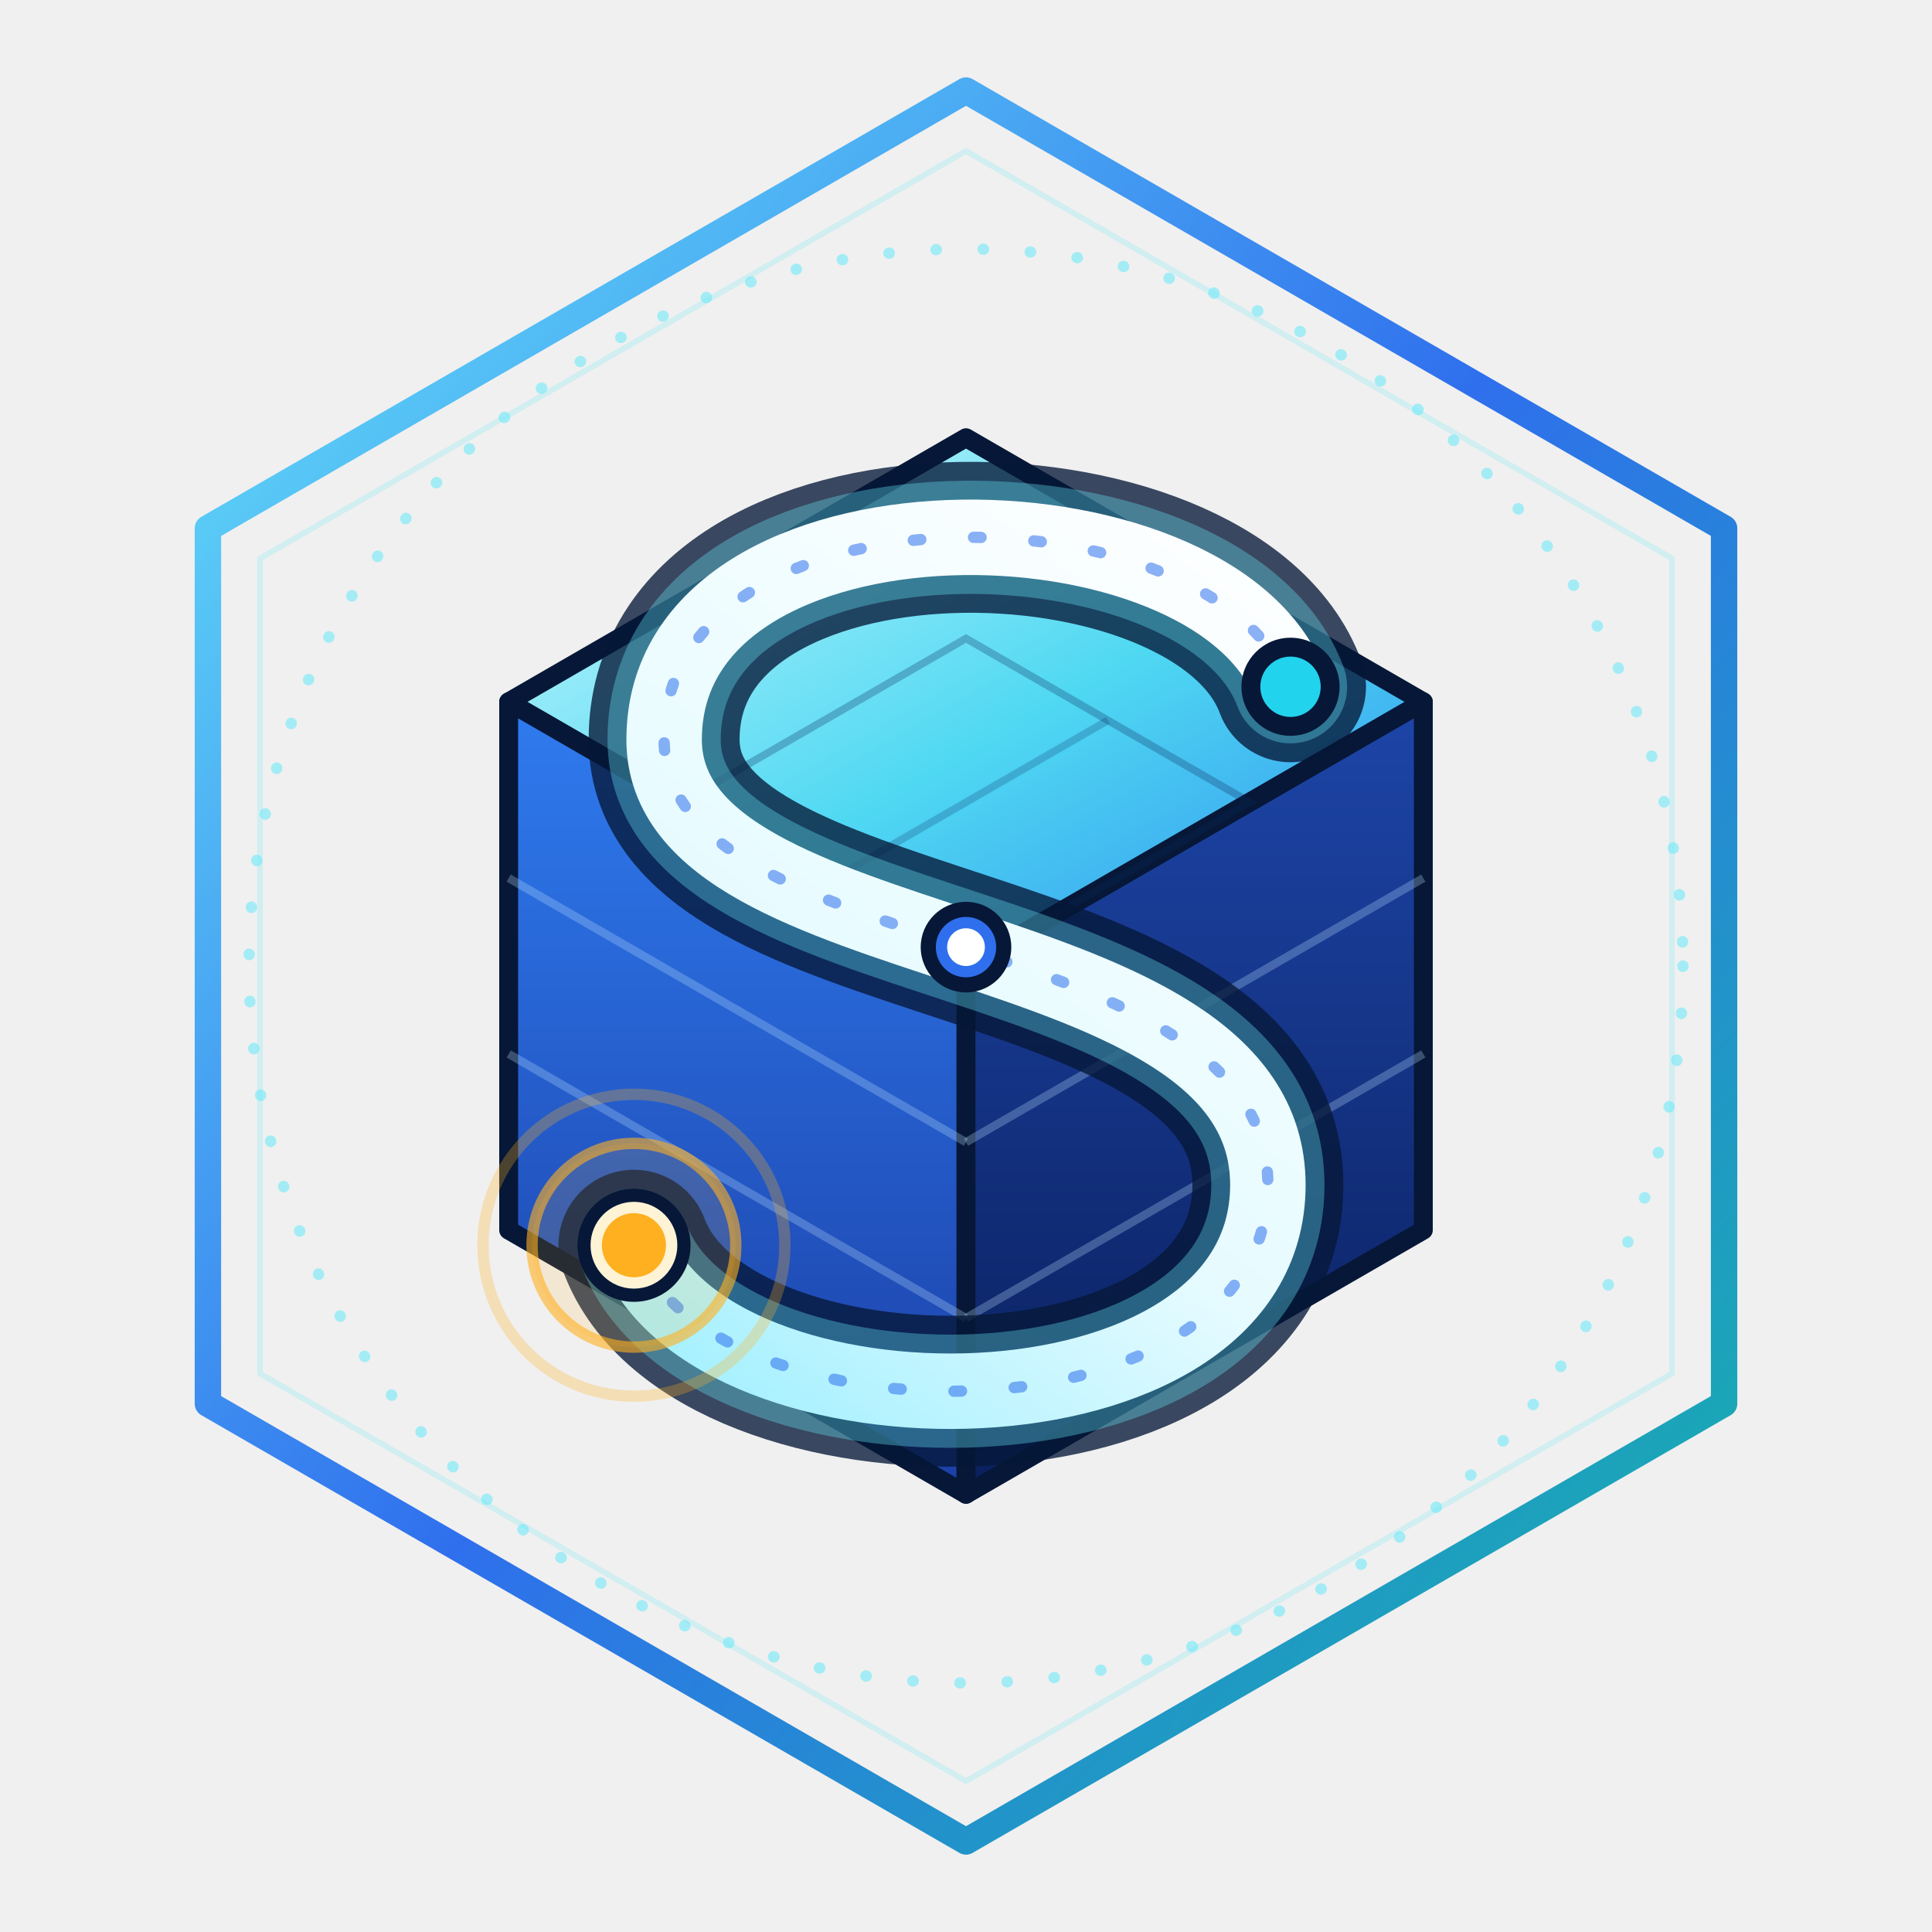
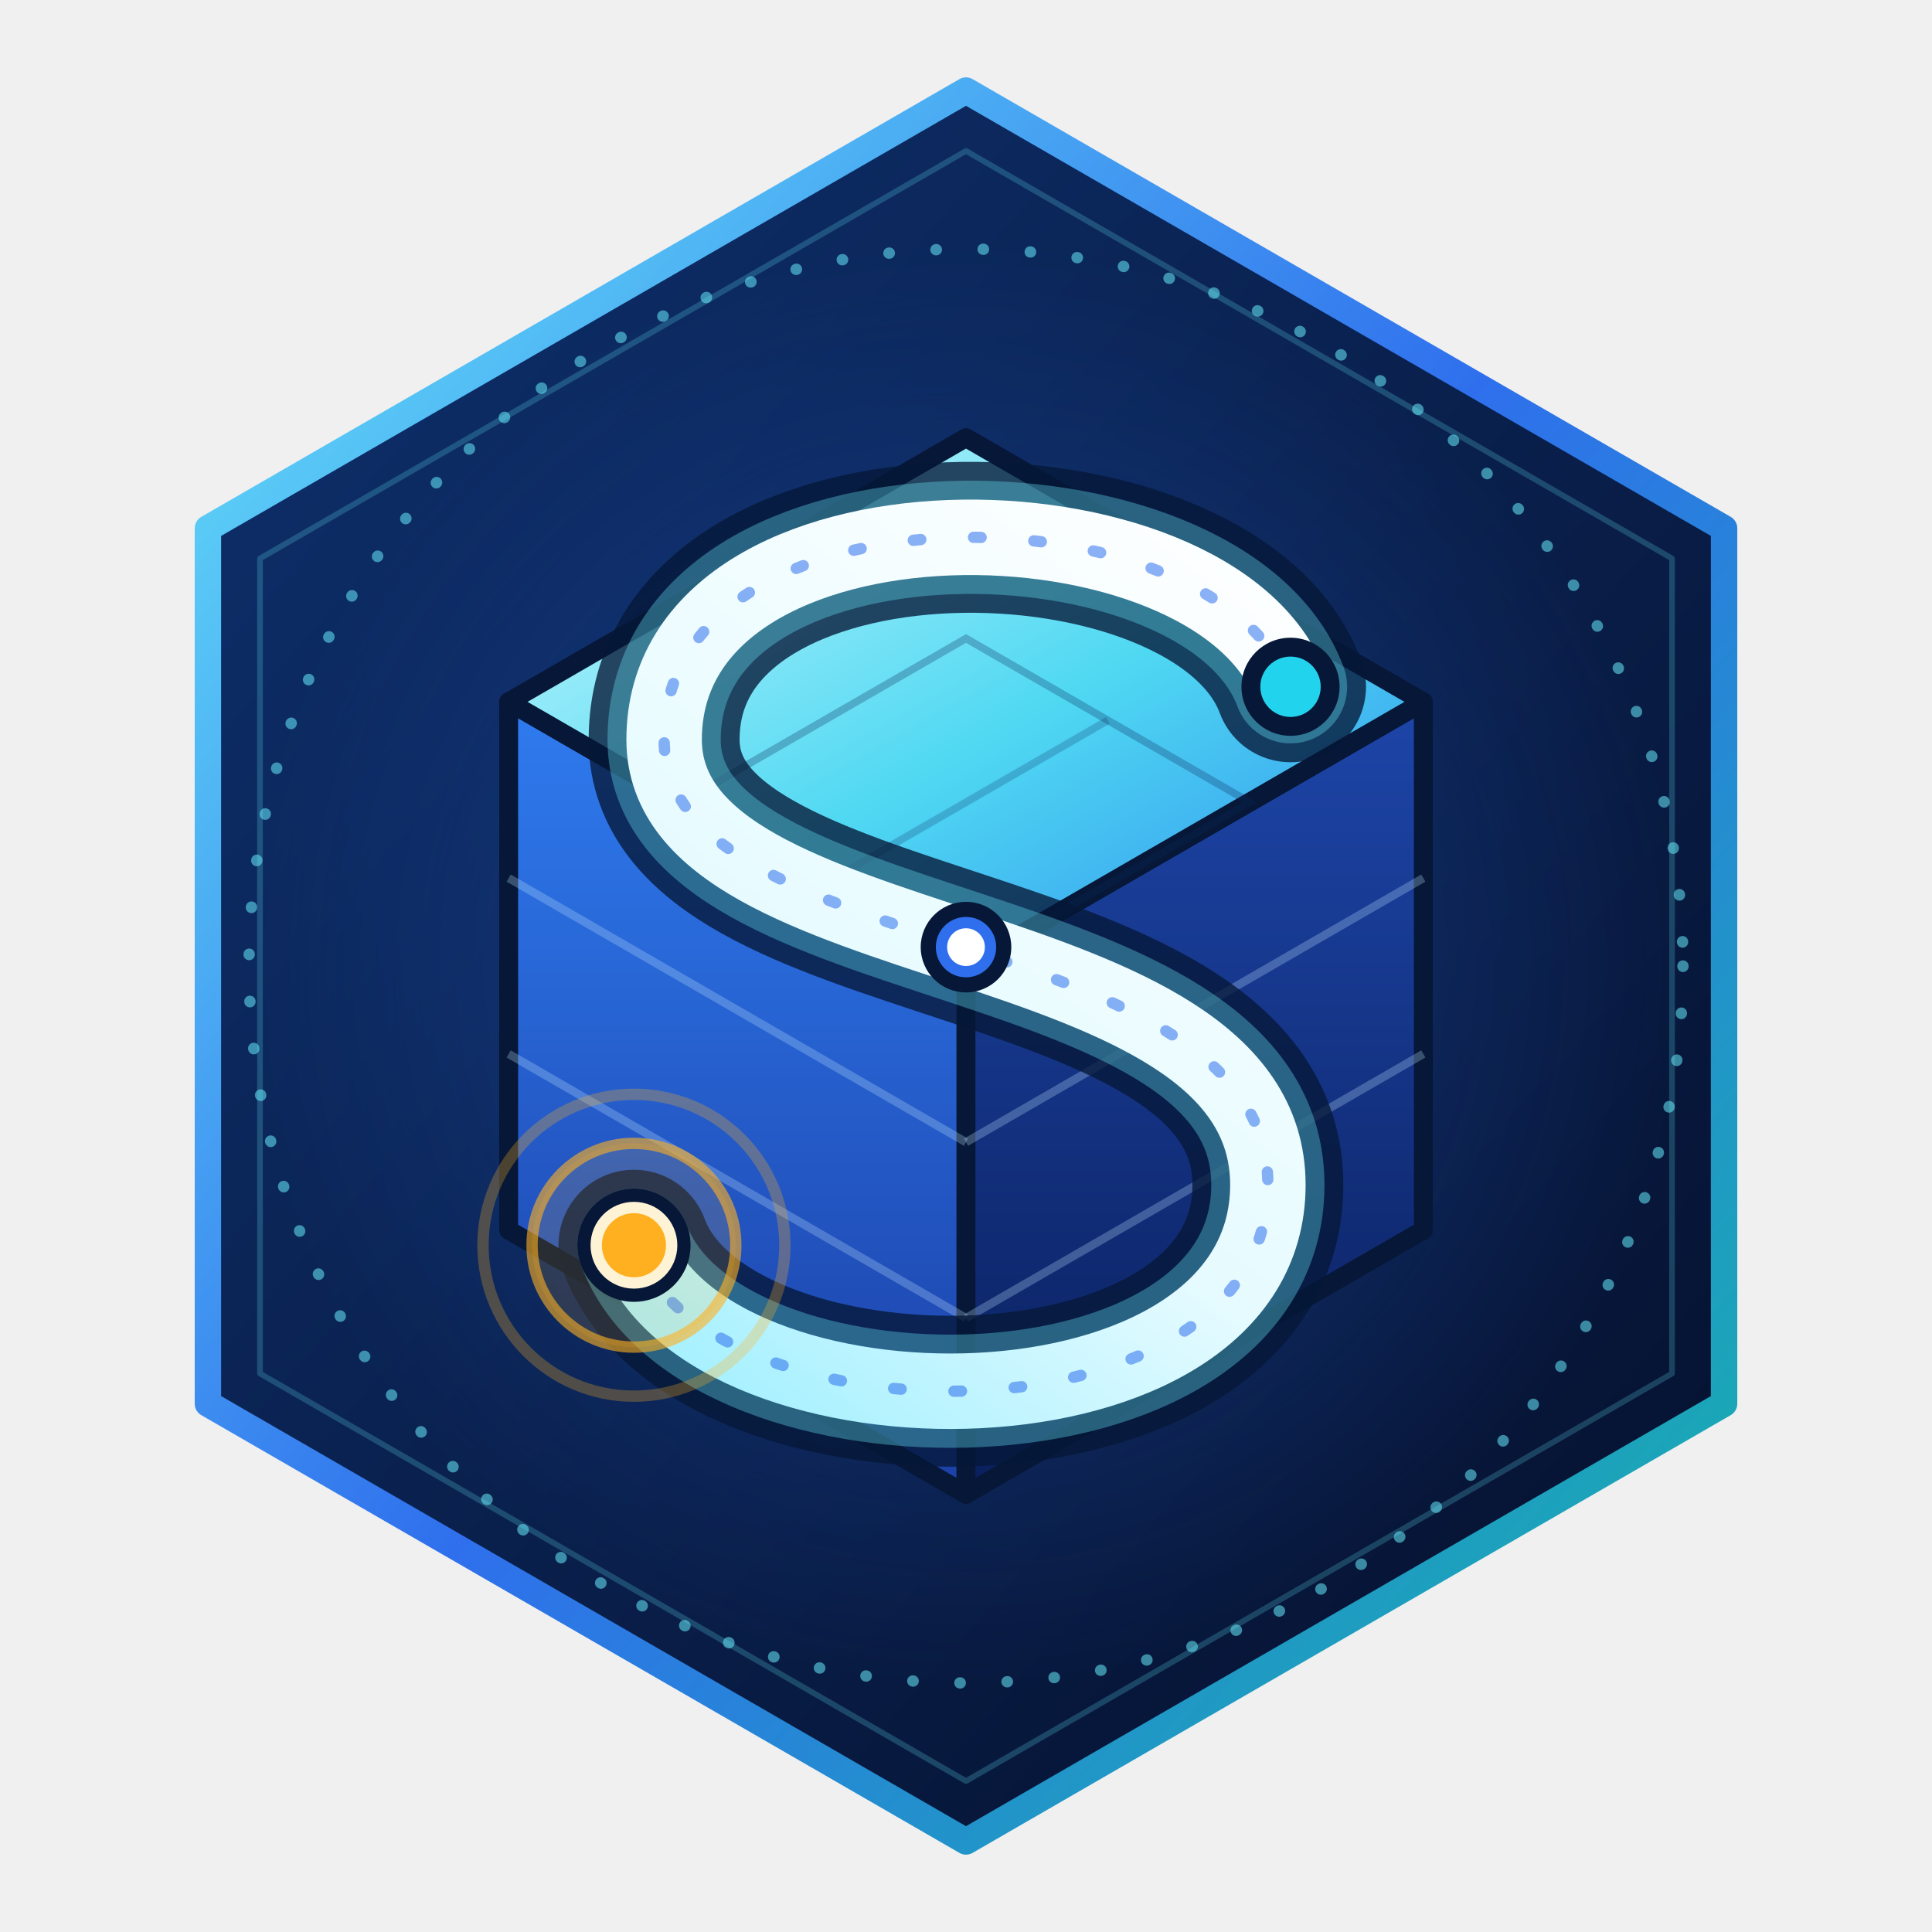
<svg xmlns="http://www.w3.org/2000/svg" viewBox="0 0 512 512" width="512" height="512" role="img" aria-label="Syntro">
  <defs>
    <linearGradient id="mbg" x1="0" y1="0" x2="1" y2="1">
      <stop offset="0" stop-color="#0E316F" />
      <stop offset="1" stop-color="#050F2B" />
    </linearGradient>
    <linearGradient id="mrim" x1="0" y1="0" x2="1" y2="1">
      <stop offset="0" stop-color="#67E8F9" />
      <stop offset=".5" stop-color="#2F6FED" />
      <stop offset="1" stop-color="#14B8A6" />
    </linearGradient>
    <linearGradient id="mft" x1="0" y1="0" x2="1" y2="1">
      <stop offset="0" stop-color="#CFFAFE" />
      <stop offset=".55" stop-color="#4FD8F2" />
      <stop offset="1" stop-color="#2F8BEF" />
    </linearGradient>
    <linearGradient id="mfl" x1="0" y1="0" x2="0" y2="1">
      <stop offset="0" stop-color="#2F7BEF" />
      <stop offset="1" stop-color="#1B3FA6" />
    </linearGradient>
    <linearGradient id="mfr" x1="0" y1="0" x2="0" y2="1">
      <stop offset="0" stop-color="#1D45A8" />
      <stop offset="1" stop-color="#0A1F5C" />
    </linearGradient>
    <linearGradient id="mrb" gradientUnits="userSpaceOnUse" x1="342" y1="140" x2="168" y2="370">
      <stop offset="0" stop-color="#FFFFFF" />
      <stop offset=".6" stop-color="#E6FBFF" />
      <stop offset="1" stop-color="#9EEFFF" />
    </linearGradient>
    <radialGradient id="mglow" cx=".5" cy=".5" r=".5">
      <stop offset="0" stop-color="#2F6FED" stop-opacity=".35" />
      <stop offset="1" stop-color="#2F6FED" stop-opacity="0" />
    </radialGradient>
  </defs>
-   <polygon points="256.0,24.0 456.9,140.0 456.9,372.0 256.0,488.0 55.1,372.0 55.1,140.0" fill="none" stroke="url(#mrim)" stroke-width="7" stroke-linejoin="round" />
+   <polygon points="256.0,24.0 456.9,140.0 456.9,372.0 256.0,488.0 55.1,372.0 55.1,140.0" fill="url(#mbg)" stroke="url(#mrim)" stroke-width="7" stroke-linejoin="round" />
  <polygon points="256.0,40.0 443.1,148.0 443.1,364.0 256.0,472.0 68.9,364.0 68.9,148.0" fill="none" stroke="#67E8F9" stroke-opacity=".22" stroke-width="1.5" stroke-linejoin="round" />
-   <circle cx="256" cy="256" r="190" fill="none" />
+   <circle cx="256" cy="256" r="190" fill="url(#mglow)" />
  <circle cx="256" cy="256" r="190" fill="none" stroke="#67E8F9" stroke-opacity=".55" stroke-width="3" stroke-linecap="round" stroke-dasharray="0.1 12.4" />
  <g stroke="#061737" stroke-width="5" stroke-linejoin="round">
    <polygon points="134.8,186.0 256.0,256.0 256.0,396.0 134.8,326.0" fill="url(#mfl)" />
    <polygon points="377.2,186.0 377.2,326.0 256.0,396.0 256.0,256.0" fill="url(#mfr)" />
    <polygon points="256.0,116.0 377.2,186.0 256.0,256.0 134.8,186.0" fill="url(#mft)" />
  </g>
  <line x1="134.8" y1="232.7" x2="256.0" y2="302.7" stroke="#BFE3FF" stroke-opacity=".28" stroke-width="2.2" />
  <line x1="256.0" y1="302.7" x2="377.2" y2="232.7" stroke="#BFE3FF" stroke-opacity=".28" stroke-width="2.2" />
  <line x1="134.8" y1="279.3" x2="256.0" y2="349.3" stroke="#BFE3FF" stroke-opacity=".28" stroke-width="2.2" />
  <line x1="256.0" y1="349.3" x2="377.2" y2="279.3" stroke="#BFE3FF" stroke-opacity=".28" stroke-width="2.2" />
  <polygon points="256.0,169.2 331.2,212.6 256.0,256.0 180.8,212.6" fill="none" stroke="#0B2A5B" stroke-opacity=".28" stroke-width="2" />
  <line x1="293.6" y1="190.9" x2="218.4" y2="234.3" stroke="#0B2A5B" stroke-opacity=".22" stroke-width="2" />
  <path d="M342 182 C322 128 176 126 176 196 C176 256 336 244 336 314 C336 384 188 384 168 330" fill="none" stroke="#061737" stroke-opacity=".78" stroke-width="40" stroke-linecap="round" stroke-linejoin="round" />
  <path d="M342 182 C322 128 176 126 176 196 C176 256 336 244 336 314 C336 384 188 384 168 330" fill="none" stroke="#67E8F9" stroke-opacity=".35" stroke-width="30" stroke-linecap="round" stroke-linejoin="round" />
  <path d="M342 182 C322 128 176 126 176 196 C176 256 336 244 336 314 C336 384 188 384 168 330" fill="none" stroke="url(#mrb)" stroke-width="20" stroke-linecap="round" stroke-linejoin="round" />
  <path d="M342 182 C322 128 176 126 176 196 C176 256 336 244 336 314 C336 384 188 384 168 330" fill="none" stroke="#2F6FED" stroke-opacity=".55" stroke-width="3" stroke-linecap="round" stroke-dasharray="2 14" />
  <circle cx="342" cy="182" r="13" fill="#061737" />
  <circle cx="342" cy="182" r="8" fill="#22D3EE" />
  <circle cx="256" cy="251" r="12" fill="#061737" />
  <circle cx="256" cy="251" r="6.5" fill="#FFFFFF" stroke="#2F6FED" stroke-width="3" />
  <circle cx="168" cy="330" r="40" fill="none" stroke="#FFB020" stroke-opacity=".28" stroke-width="3" />
  <circle cx="168" cy="330" r="27" fill="#FFB020" fill-opacity=".14" stroke="#FFB020" stroke-opacity=".6" stroke-width="3" />
  <circle cx="168" cy="330" r="15" fill="#061737" />
  <circle cx="168" cy="330" r="10" fill="#FFB020" stroke="#FFF3D6" stroke-width="3" />
</svg>
